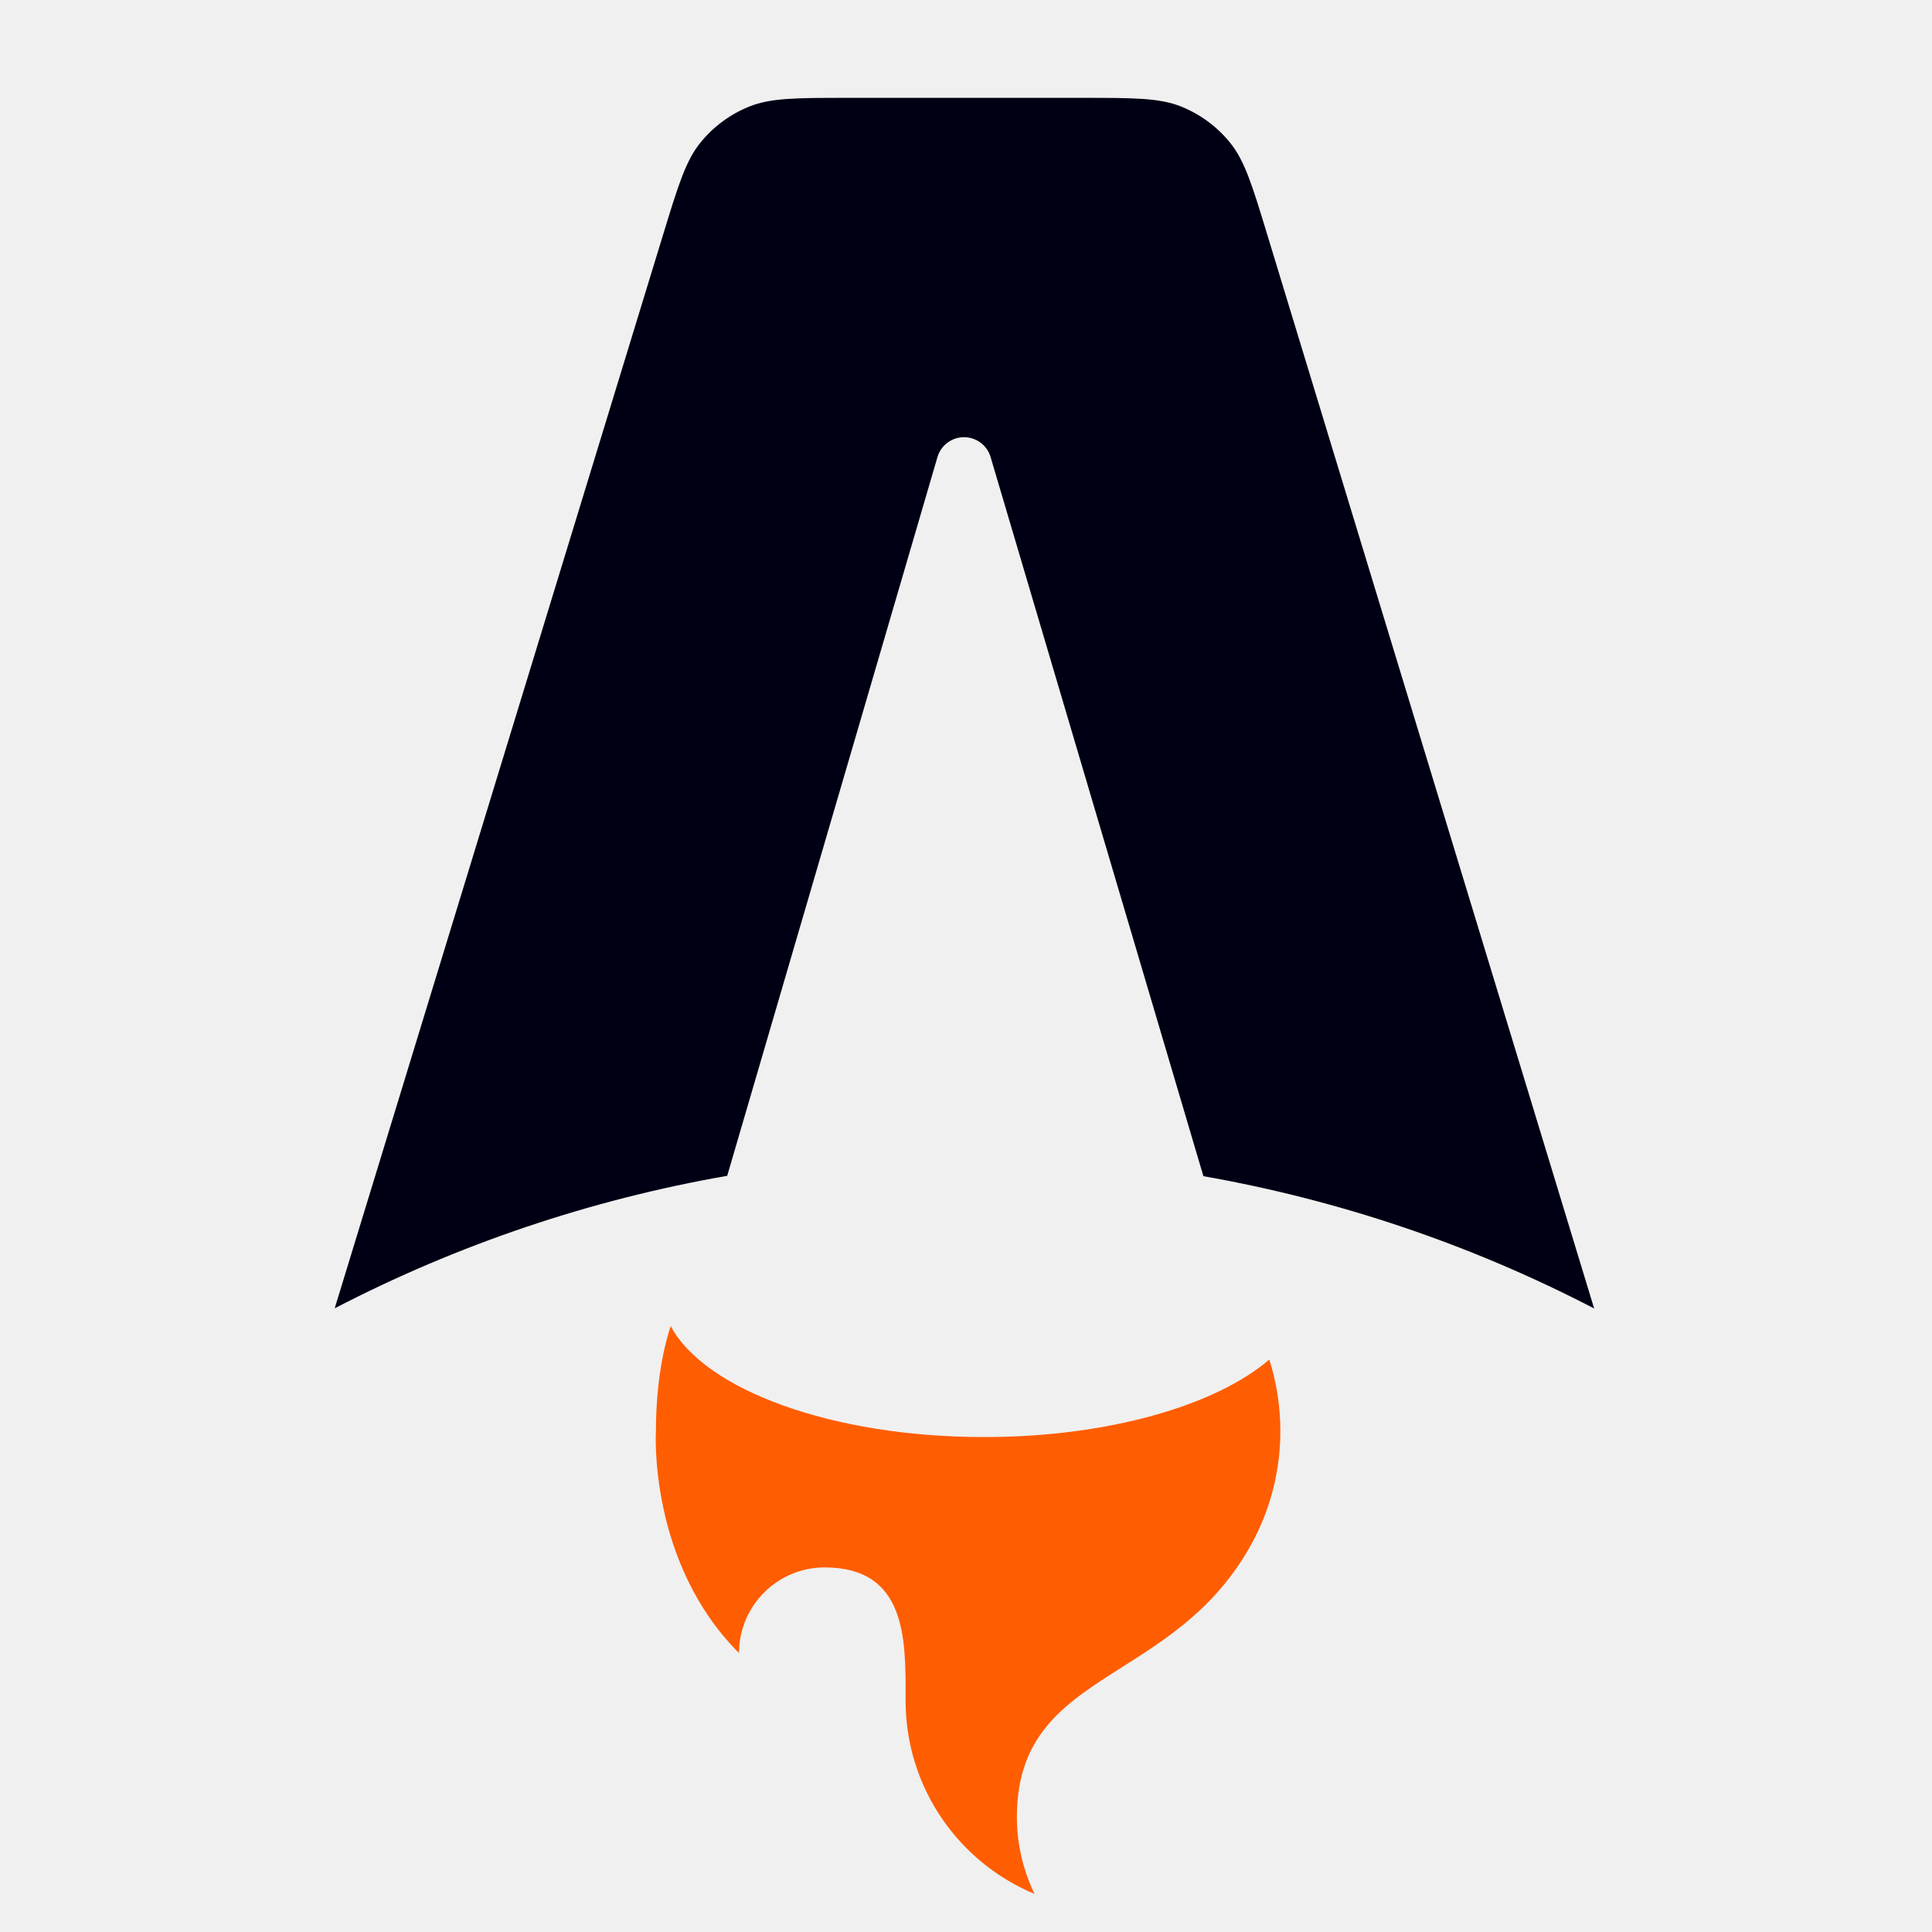
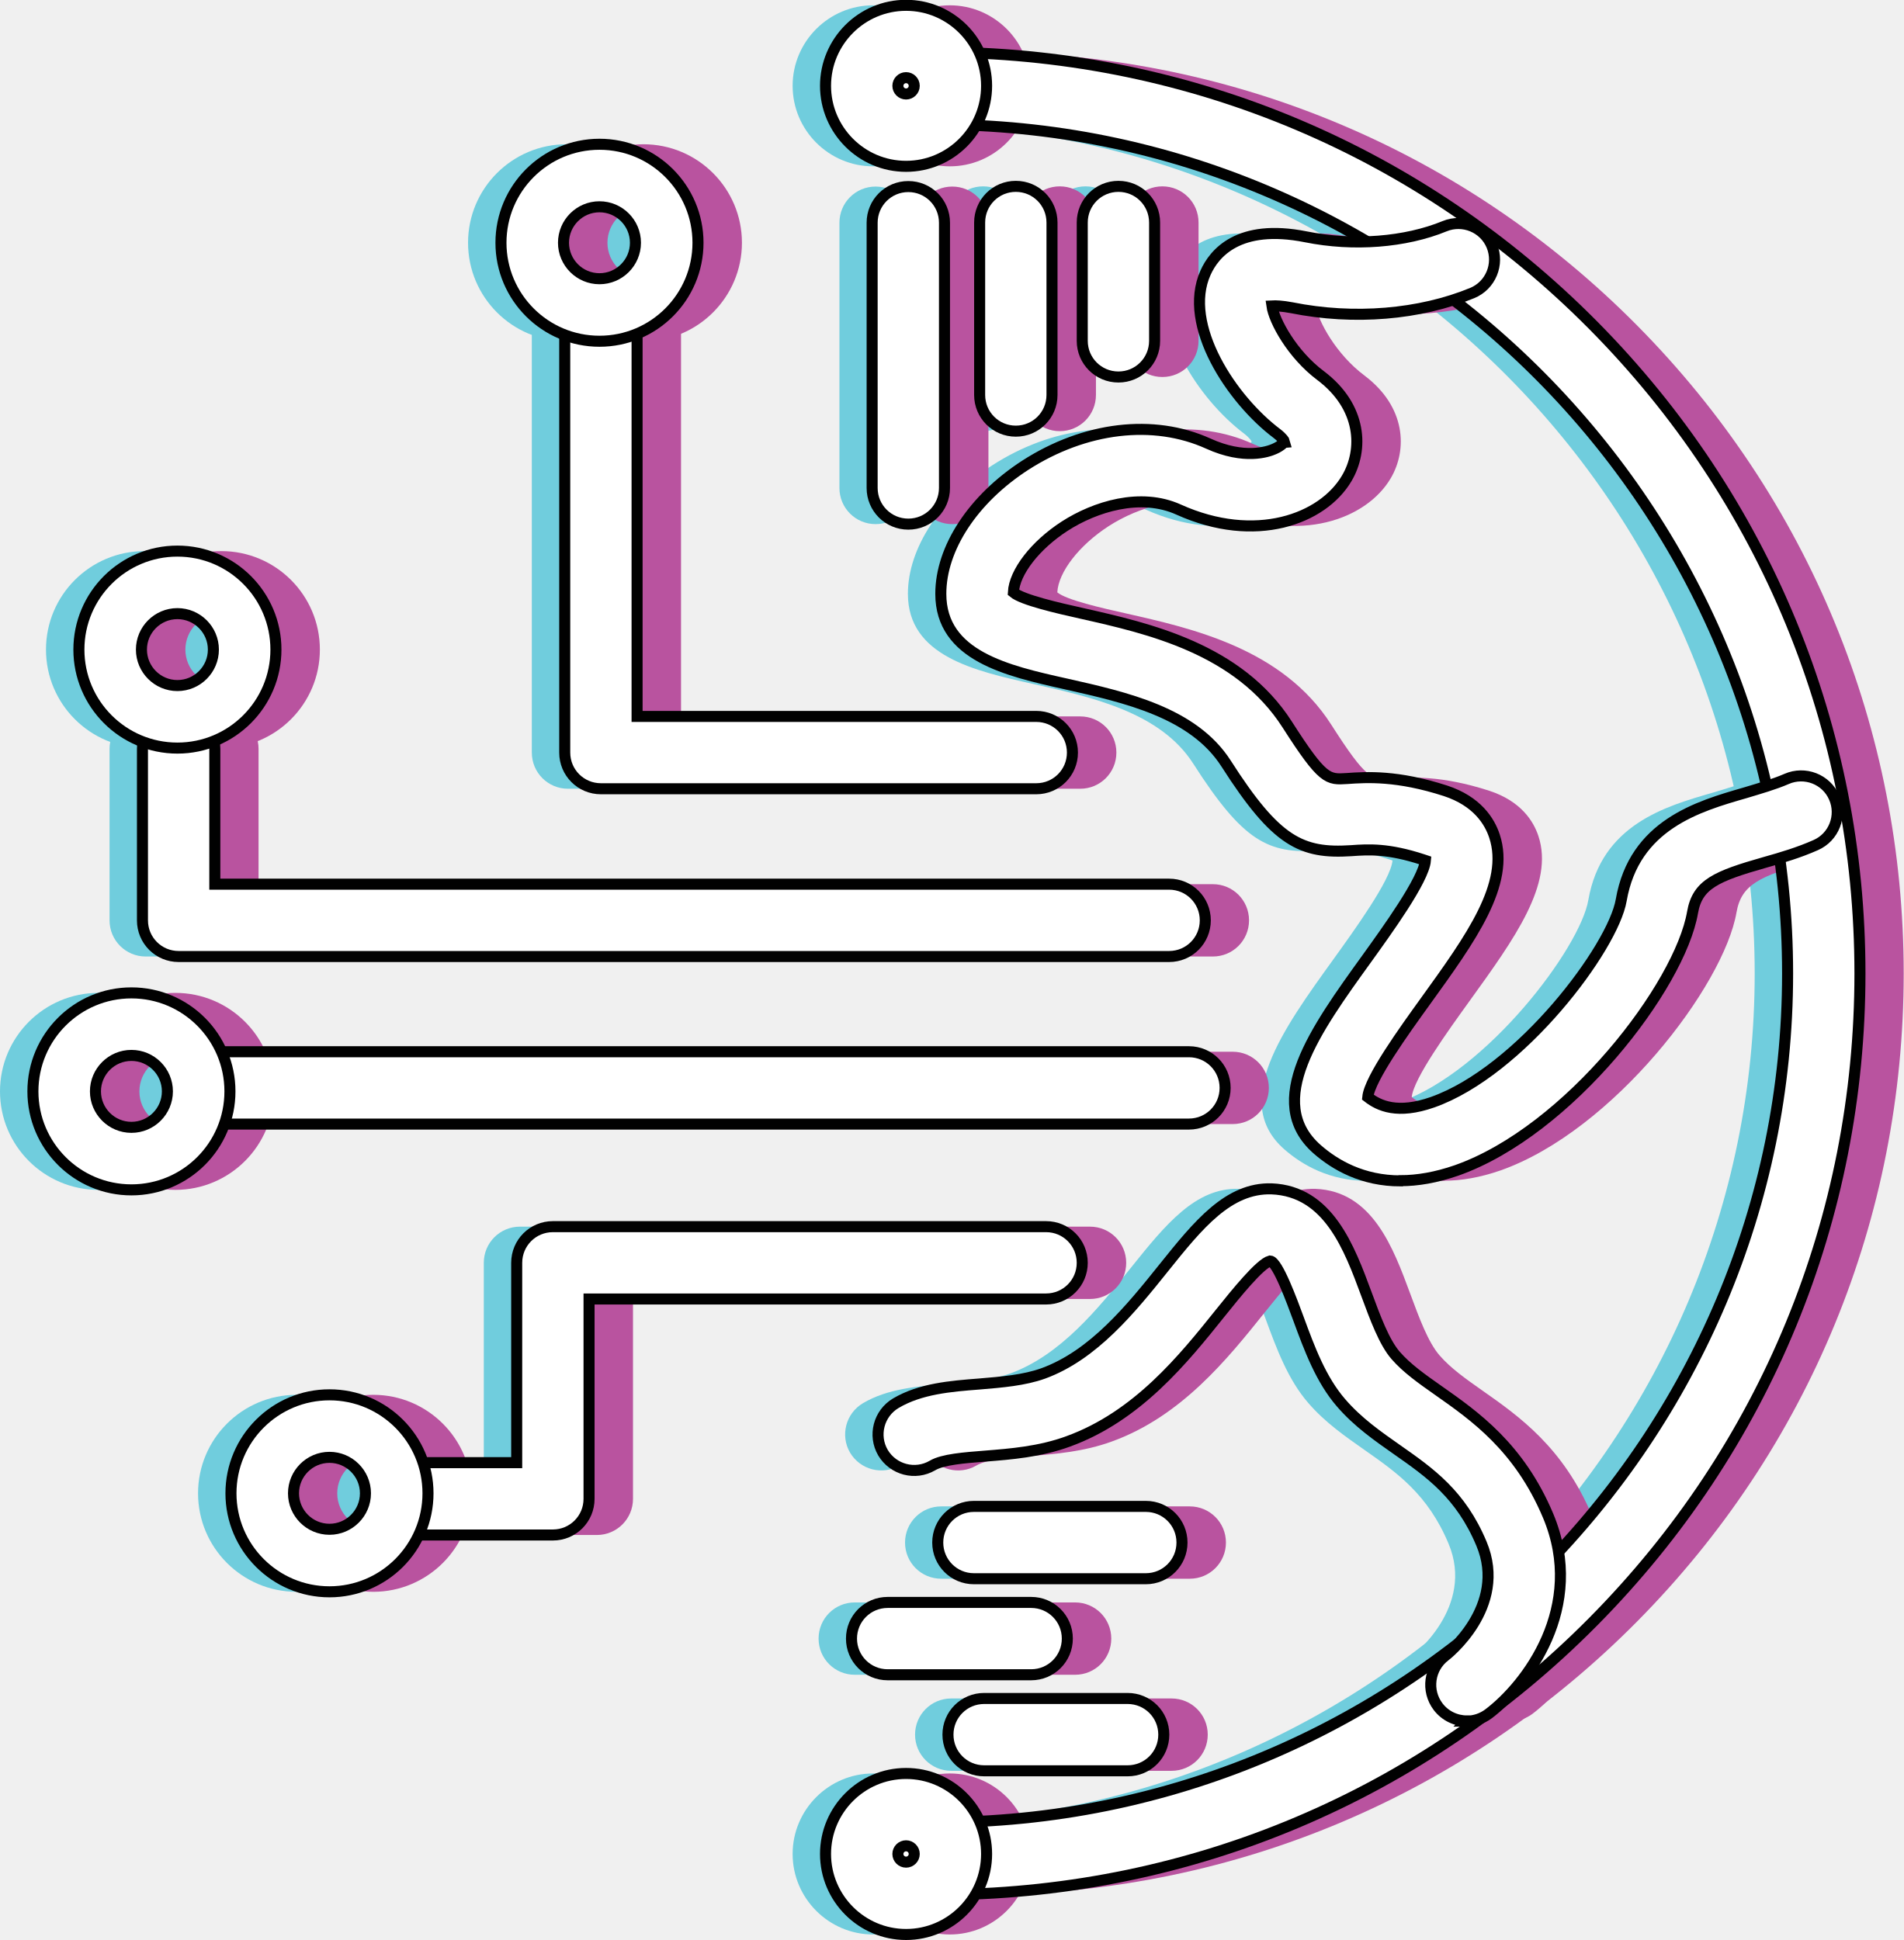
- <svg xmlns="http://www.w3.org/2000/svg" width="256" height="256" fill="none">
-   <style>
-         #flame { fill: #FF5D01; }
-         #a { fill: #000014; }
-         @media (prefers-color-scheme: dark) {
-             #a { fill: #fff; }
-         }
+ <svg xmlns="http://www.w3.org/2000/svg" id="Layer_2" data-name="Layer 2" viewBox="0 0 93.14 94.94">
+   <defs>
+     <style>
+       .cls-1 {
+         fill: #70cddd;
+       }
+ 
+       .cls-2 {
+         fill: #b9539f;
+       }
+ 
+       .cls-3 {
+         fill: #fff;
+         stroke: #010101;
+         stroke-miterlimit: 10;
+         stroke-width: .54px;
+       }
    </style>
-   <path id="a" fill-rule="evenodd" clip-rule="evenodd" d="M163.008 18.929c1.944 2.413 2.935 5.67 4.917 12.181l43.309 142.27a180.277 180.277 0 00-51.778-17.53l-28.198-95.29a3.67 3.67 0 00-7.042.01l-27.857 95.232a180.225 180.225 0 00-52.01 17.557l43.52-142.281c1.99-6.502 2.983-9.752 4.927-12.16a15.999 15.999 0 016.484-4.798c2.872-1.154 6.271-1.154 13.07-1.154h31.085c6.807 0 10.211 0 13.086 1.157a16.004 16.004 0 016.487 4.806z" />
-   <path id="flame" fill-rule="evenodd" clip-rule="evenodd" d="M168.19 180.151c-7.139 6.105-21.39 10.268-37.804 10.268-20.147 0-37.033-6.272-41.513-14.707-1.602 4.835-1.961 10.367-1.961 13.902 0 0-1.056 17.355 11.015 29.426 0-6.268 5.081-11.349 11.349-11.349 10.743 0 10.731 9.373 10.721 16.977v.679c0 11.542 7.054 21.436 17.086 25.606a23.27 23.27 0 01-2.339-10.2c0-11.008 6.463-15.107 13.974-19.87 5.976-3.79 12.616-8.001 17.192-16.449a31.024 31.024 0 003.743-14.82c0-3.299-.513-6.479-1.463-9.463z" />
+   </defs>
+   <g id="Layer_1-2" data-name="Layer 1">
+     <g>
+       <g>
+         <path class="cls-1" d="m44.78,92.72c11.94-.13,23.15-4.87,31.56-13.36,8.42-8.5,13.05-19.76,13.05-31.72,0-11.96-4.63-23.22-13.05-31.72-8.41-8.49-19.62-13.23-31.56-13.36l-.04,3.54c22.67.24,41.11,18.87,41.11,41.54,0,22.67-18.44,41.3-41.11,41.54l.04,3.54Z" />
+         <path class="cls-1" d="m27.79,38.6h21.3c.98,0,1.77-.79,1.77-1.77s-.79-1.77-1.77-1.77h-19.53v-18.81c0-.98-.79-1.77-1.77-1.77s-1.77.79-1.77,1.77v20.58c0,.98.79,1.77,1.77,1.77Z" />
+         <path class="cls-1" d="m7.13,46.81h48.46c.98,0,1.77-.79,1.77-1.77,0-.98-.79-1.77-1.77-1.77H8.9v-6.62c0-.98-.79-1.77-1.77-1.77s-1.77.79-1.77,1.77v8.39c0,.98.79,1.77,1.77,1.77Z" />
+         <path class="cls-1" d="m8.44,55.01h48.12c.98,0,1.77-.79,1.77-1.77,0-.98-.79-1.77-1.77-1.77H8.44c-.98,0-1.77.79-1.77,1.77s.79,1.77,1.77,1.77Z" />
+         <path class="cls-1" d="m18.21,75.12h7.23c.98,0,1.77-.79,1.77-1.77v-9.78h22.36c.98,0,1.77-.79,1.77-1.77s-.79-1.77-1.77-1.77h-24.13c-.98,0-1.77.79-1.77,1.77v9.78h-5.46c-.98,0-1.77.79-1.77,1.77,0,.98.79,1.77,1.77,1.77Z" />
+         <g>
+           <path class="cls-1" d="m40.55,90.73c0,1.2.97,2.17,2.17,2.17s2.17-.97,2.17-2.17c0-1.2-.97-2.17-2.17-2.17s-2.17.97-2.17,2.17Z" />
+           <path class="cls-1" d="m38.78,90.73c0-2.17,1.77-3.94,3.94-3.94,2.17,0,3.94,1.77,3.94,3.94,0,2.17-1.77,3.94-3.94,3.94s-3.94-1.77-3.94-3.94Zm3.54,0c0,.22.18.4.4.4s.4-.18.4-.4c0-.22-.18-.4-.4-.4s-.4.18-.4.4Z" />
+         </g>
+         <g>
+           <path class="cls-1" d="m40.55,4.2c0,1.2.97,2.17,2.17,2.17s2.17-.97,2.17-2.17c0-1.2-.97-2.17-2.17-2.17s-2.17.97-2.17,2.17Z" />
+           <path class="cls-1" d="m38.78,4.2c0-2.17,1.77-3.94,3.94-3.94s3.94,1.77,3.94,3.94c0,2.17-1.77,3.94-3.94,3.94s-3.94-1.77-3.94-3.94Zm3.54,0c0,.22.18.4.4.4s.4-.18.4-.4c0-.22-.18-.4-.4-.4s-.4.18-.4.4Z" />
+         </g>
+         <g>
+           <path class="cls-1" d="m66.92,57.78c.81,0,1.72-.15,2.73-.5,5.51-1.94,10.93-9.03,11.55-12.63.24-1.38,1.16-1.77,3.55-2.45.82-.23,1.66-.48,2.47-.84.9-.39,1.3-1.44.91-2.33-.39-.9-1.44-1.3-2.33-.91-.6.26-1.3.46-2.03.68-2.29.66-5.42,1.56-6.06,5.25-.4,2.33-4.93,8.37-9.23,9.89-1.71.6-2.62.18-3.17-.25.09-.91,1.79-3.26,2.82-4.69,2.22-3.08,4.15-5.74,3.38-8.08-.24-.73-.85-1.71-2.4-2.22-2.35-.76-3.84-.67-4.82-.6-.93.06-1.18.08-2.92-2.64-2.38-3.72-6.81-4.71-10.04-5.44-1.17-.26-2.92-.66-3.36-1.03.05-.99,1.07-2.31,2.51-3.24,1.47-.95,3.71-1.66,5.58-.81,3.75,1.69,7.04.47,8.22-1.53.83-1.4.75-3.5-1.28-5.03-1.39-1.04-2.28-2.68-2.38-3.41.18-.01.49,0,.97.09,3.04.61,6.26.34,8.83-.72.9-.37,1.33-1.41.96-2.31-.37-.9-1.41-1.33-2.31-.96-1.92.79-4.46.99-6.79.52-3.3-.66-4.49.82-4.91,1.76-1.15,2.56,1.3,6.22,3.5,7.87.27.21.36.36.37.4-.01,0-.13.19-.5.35-.31.14-1.47.54-3.23-.26-2.69-1.22-6.04-.82-8.96,1.06-2.55,1.65-4.13,4.06-4.13,6.29,0,3.04,3.25,3.77,6.12,4.41,2.93.66,6.24,1.4,7.84,3.9,2.45,3.83,3.68,4.42,6.13,4.26.84-.06,1.79-.12,3.5.44.05.02.09.03.12.04-.08.95-1.89,3.44-2.88,4.82-2.48,3.44-5.05,6.99-2.42,9.31.89.78,2.23,1.55,4.08,1.55Z" />
+           <path class="cls-1" d="m70.15,84.23c.37,0,.75-.12,1.07-.36,1.84-1.39,4.8-5.21,2.91-9.7-1.41-3.35-3.6-4.88-5.35-6.11-.84-.59-1.56-1.1-2.1-1.72-.57-.65-1.01-1.86-1.44-3.02-.83-2.24-1.85-5.03-4.64-5.14-2.1-.06-3.57,1.74-5.26,3.85-1.61,2.01-3.44,4.28-5.9,5.18-.94.34-2.05.43-3.13.52-1.42.11-2.89.23-4.09.94-.84.5-1.12,1.58-.63,2.42.5.84,1.58,1.12,2.42.63.5-.3,1.56-.38,2.58-.46,1.25-.1,2.67-.21,4.06-.72,3.39-1.23,5.64-4.03,7.45-6.29.77-.96,1.94-2.41,2.43-2.54.36.02,1.08,1.99,1.39,2.83.54,1.47,1.1,2.98,2.09,4.12.82.95,1.8,1.63,2.74,2.29,1.6,1.12,3.11,2.18,4.12,4.59,1.31,3.11-1.75,5.48-1.78,5.5-.78.59-.93,1.7-.34,2.48.35.46.88.7,1.41.7Z" />
+         </g>
+         <path class="cls-1" d="m53.11,18.45c.98,0,1.77-.79,1.77-1.77v-5.79c0-.98-.79-1.77-1.77-1.77s-1.77.79-1.77,1.77v5.79c0,.98.79,1.77,1.77,1.77Z" />
+         <path class="cls-1" d="m48.1,21.1c.98,0,1.77-.79,1.77-1.77v-8.44c0-.98-.79-1.77-1.77-1.77s-1.77.79-1.77,1.77v8.44c0,.98.79,1.77,1.77,1.77Z" />
+         <path class="cls-1" d="m42.84,25.65c.98,0,1.77-.79,1.77-1.77v-12.98c0-.98-.79-1.77-1.77-1.77s-1.77.79-1.77,1.77v12.98c0,.98.79,1.77,1.77,1.77Z" />
+         <path class="cls-1" d="m46.05,77.26h8.41c.98,0,1.77-.79,1.77-1.77s-.79-1.77-1.77-1.77h-8.41c-.98,0-1.77.79-1.77,1.77,0,.98.79,1.77,1.77,1.77Z" />
+         <path class="cls-1" d="m41.82,81.96h7.02c.98,0,1.77-.79,1.77-1.77s-.79-1.77-1.77-1.77h-7.02c-.98,0-1.77.79-1.77,1.77,0,.98.79,1.77,1.77,1.77Z" />
+         <path class="cls-1" d="m46.54,86.66h7.02c.98,0,1.77-.79,1.77-1.77s-.79-1.77-1.77-1.77h-7.02c-.98,0-1.77.79-1.77,1.77,0,.98.79,1.77,1.77,1.77Z" />
+         <path class="cls-1" d="m22.9,11.88c0-2.66,2.16-4.82,4.82-4.82s4.82,2.16,4.82,4.82-2.16,4.82-4.82,4.82-4.82-2.16-4.82-4.82Zm3.06,0c0,.97.79,1.76,1.76,1.76s1.76-.79,1.76-1.76c0-.97-.79-1.76-1.76-1.76s-1.76.79-1.76,1.76Z" />
+         <path class="cls-1" d="m2.25,31.79c0-2.66,2.16-4.82,4.82-4.82,2.66,0,4.82,2.16,4.82,4.82s-2.16,4.82-4.82,4.82-4.82-2.16-4.82-4.82Zm3.06,0c0,.97.79,1.76,1.76,1.76s1.76-.79,1.76-1.76c0-.97-.79-1.76-1.76-1.76s-1.76.79-1.76,1.76Z" />
+         <path class="cls-1" d="m0,53.41c0-2.66,2.16-4.82,4.82-4.82,2.66,0,4.82,2.16,4.82,4.82s-2.16,4.82-4.82,4.82S0,56.07,0,53.41Zm3.06,0c0,.97.79,1.76,1.76,1.76s1.76-.79,1.76-1.76c0-.97-.79-1.76-1.76-1.76s-1.76.79-1.76,1.76Z" />
+         <path class="cls-1" d="m9.69,73.08c0-2.66,2.16-4.82,4.82-4.82s4.82,2.16,4.82,4.82c0,2.66-2.16,4.82-4.82,4.82s-4.82-2.16-4.82-4.82Zm3.06,0c0,.97.79,1.76,1.76,1.76s1.76-.79,1.76-1.76c0-.97-.79-1.76-1.76-1.76s-1.76.79-1.76,1.76Z" />
+       </g>
+       <g>
+         <path class="cls-2" d="m48.53,92.72c11.94-.13,23.15-4.87,31.56-13.36,8.42-8.5,13.05-19.76,13.05-31.72s-4.63-23.22-13.05-31.72c-8.41-8.49-19.62-13.23-31.56-13.36l-.04,3.54c22.67.24,41.11,18.87,41.11,41.54,0,22.67-18.44,41.3-41.11,41.54l.04,3.54Z" />
+         <path class="cls-2" d="m31.55,38.6h21.3c.98,0,1.77-.79,1.77-1.77,0-.98-.79-1.77-1.77-1.77h-19.53v-18.81c0-.98-.79-1.77-1.77-1.77s-1.77.79-1.77,1.77v20.58c0,.98.79,1.77,1.77,1.77Z" />
+         <path class="cls-2" d="m10.88,46.81h48.46c.98,0,1.77-.79,1.77-1.77,0-.98-.79-1.77-1.77-1.77H12.65v-6.62c0-.98-.79-1.77-1.77-1.77s-1.77.79-1.77,1.77v8.39c0,.98.79,1.77,1.77,1.77Z" />
+         <path class="cls-2" d="m12.19,55.01h48.12c.98,0,1.77-.79,1.77-1.77,0-.98-.79-1.77-1.77-1.77H12.19c-.98,0-1.77.79-1.77,1.77,0,.98.79,1.77,1.77,1.77Z" />
+         <path class="cls-2" d="m21.97,75.12h7.23c.98,0,1.77-.79,1.77-1.77v-9.78h22.36c.98,0,1.77-.79,1.77-1.77,0-.98-.79-1.77-1.77-1.77h-24.13c-.98,0-1.77.79-1.77,1.77v9.78h-5.46c-.98,0-1.77.79-1.77,1.77s.79,1.77,1.77,1.77Z" />
+         <g>
+           <path class="cls-2" d="m44.3,90.73c0,1.2.97,2.17,2.17,2.17s2.17-.97,2.17-2.17-.97-2.17-2.17-2.17-2.17.97-2.17,2.17Z" />
+           <path class="cls-2" d="m42.53,90.73c0-2.17,1.77-3.94,3.94-3.94,2.17,0,3.94,1.77,3.94,3.94,0,2.17-1.77,3.94-3.94,3.94s-3.94-1.77-3.94-3.94Zm3.54,0c0,.22.18.4.4.4s.4-.18.4-.4c0-.22-.18-.4-.4-.4s-.4.18-.4.4Z" />
+         </g>
+         <g>
+           <path class="cls-2" d="m44.3,4.2c0,1.2.97,2.17,2.17,2.17s2.17-.97,2.17-2.17c0-1.2-.97-2.17-2.17-2.17s-2.17.97-2.17,2.17Z" />
+           <path class="cls-2" d="m42.53,4.2c0-2.17,1.77-3.94,3.94-3.94s3.94,1.77,3.94,3.94c0,2.17-1.77,3.94-3.94,3.94s-3.94-1.77-3.94-3.94Zm3.54,0c0,.22.18.4.4.4s.4-.18.4-.4c0-.22-.18-.4-.4-.4s-.4.18-.4.4Z" />
+         </g>
+         <g>
+           <path class="cls-2" d="m70.68,57.78c.81,0,1.72-.15,2.73-.5,5.51-1.94,10.93-9.03,11.55-12.63.24-1.38,1.16-1.77,3.55-2.45.82-.23,1.66-.48,2.47-.84.9-.39,1.3-1.44.91-2.33-.39-.9-1.44-1.3-2.33-.91-.6.26-1.3.46-2.03.68-2.29.66-5.42,1.56-6.06,5.25-.4,2.33-4.93,8.37-9.23,9.89-1.71.6-2.62.18-3.17-.25.09-.91,1.79-3.26,2.82-4.69,2.22-3.08,4.15-5.74,3.38-8.08-.24-.73-.85-1.71-2.4-2.22-2.35-.76-3.84-.67-4.82-.6-.93.06-1.18.08-2.92-2.64-2.38-3.72-6.81-4.71-10.04-5.44-1.17-.26-2.92-.66-3.36-1.03.05-.99,1.07-2.31,2.51-3.24,1.47-.95,3.71-1.66,5.58-.81,3.75,1.69,7.04.47,8.22-1.53.83-1.4.75-3.5-1.28-5.03-1.39-1.04-2.28-2.68-2.38-3.41.18-.01.49,0,.97.09,3.04.61,6.26.34,8.83-.72.9-.37,1.33-1.41.96-2.31-.37-.9-1.41-1.33-2.31-.96-1.92.79-4.46.99-6.79.52-3.3-.66-4.49.82-4.91,1.76-1.15,2.56,1.3,6.22,3.5,7.87.27.21.36.36.37.4-.01,0-.13.19-.5.35-.31.14-1.47.54-3.23-.26-2.69-1.22-6.04-.82-8.96,1.06-2.55,1.65-4.13,4.06-4.13,6.29,0,3.04,3.25,3.77,6.12,4.41,2.93.66,6.24,1.4,7.84,3.9,2.45,3.83,3.68,4.42,6.13,4.26.84-.06,1.79-.12,3.5.44.05.02.09.03.12.04-.08.95-1.89,3.44-2.88,4.82-2.48,3.44-5.05,6.99-2.42,9.31.89.78,2.23,1.55,4.08,1.55Z" />
+           <path class="cls-2" d="m73.91,84.23c.37,0,.75-.12,1.07-.36,1.84-1.39,4.8-5.21,2.91-9.7-1.41-3.35-3.6-4.88-5.35-6.11-.84-.59-1.56-1.1-2.1-1.72-.57-.65-1.01-1.86-1.44-3.02-.83-2.24-1.85-5.03-4.64-5.14-2.1-.06-3.57,1.74-5.26,3.85-1.61,2.01-3.44,4.28-5.9,5.18-.94.34-2.05.43-3.13.52-1.42.11-2.89.23-4.09.94-.84.5-1.12,1.58-.63,2.42.5.84,1.58,1.12,2.42.63.5-.3,1.56-.38,2.58-.46,1.25-.1,2.67-.21,4.06-.72,3.39-1.23,5.64-4.03,7.45-6.29.77-.96,1.94-2.41,2.43-2.54.36.02,1.08,1.99,1.39,2.83.54,1.47,1.1,2.98,2.09,4.12.82.95,1.8,1.63,2.74,2.29,1.6,1.12,3.11,2.18,4.12,4.59,1.31,3.11-1.75,5.48-1.78,5.5-.78.59-.93,1.7-.34,2.48.35.46.88.7,1.41.7Z" />
+         </g>
+         <path class="cls-2" d="m56.87,18.45c.98,0,1.77-.79,1.77-1.77v-5.79c0-.98-.79-1.77-1.77-1.77s-1.77.79-1.77,1.77v5.79c0,.98.79,1.77,1.77,1.77Z" />
+         <path class="cls-2" d="m51.85,21.1c.98,0,1.77-.79,1.77-1.77v-8.44c0-.98-.79-1.77-1.77-1.77s-1.77.79-1.77,1.77v8.44c0,.98.79,1.77,1.77,1.77Z" />
+         <path class="cls-2" d="m46.59,25.65c.98,0,1.77-.79,1.77-1.77v-12.98c0-.98-.79-1.77-1.77-1.77s-1.77.79-1.77,1.77v12.98c0,.98.79,1.77,1.77,1.77Z" />
+         <path class="cls-2" d="m49.8,77.26h8.41c.98,0,1.77-.79,1.77-1.77,0-.98-.79-1.77-1.77-1.77h-8.41c-.98,0-1.77.79-1.77,1.77,0,.98.79,1.77,1.77,1.77Z" />
+         <path class="cls-2" d="m45.58,81.96h7.02c.98,0,1.77-.79,1.77-1.77,0-.98-.79-1.77-1.77-1.77h-7.02c-.98,0-1.77.79-1.77,1.77,0,.98.79,1.77,1.77,1.77Z" />
+         <path class="cls-2" d="m50.3,86.66h7.02c.98,0,1.77-.79,1.77-1.77,0-.98-.79-1.77-1.77-1.77h-7.02c-.98,0-1.77.79-1.77,1.77,0,.98.79,1.77,1.77,1.77Z" />
+         <path class="cls-2" d="m26.66,11.88c0-2.66,2.16-4.82,4.82-4.82s4.82,2.16,4.82,4.82-2.16,4.82-4.82,4.82-4.82-2.16-4.82-4.82Zm3.06,0c0,.97.79,1.76,1.76,1.76s1.76-.79,1.76-1.76-.79-1.76-1.76-1.76-1.76.79-1.76,1.76Z" />
+         <path class="cls-2" d="m6.01,31.79c0-2.66,2.16-4.82,4.82-4.82,2.66,0,4.82,2.16,4.82,4.82s-2.16,4.82-4.82,4.82-4.82-2.16-4.82-4.82Zm3.06,0c0,.97.79,1.76,1.76,1.76s1.76-.79,1.76-1.76c0-.97-.79-1.76-1.76-1.76s-1.76.79-1.76,1.76Z" />
+         <path class="cls-2" d="m3.76,53.41c0-2.66,2.16-4.82,4.82-4.82,2.66,0,4.82,2.16,4.82,4.82,0,2.66-2.16,4.82-4.82,4.82s-4.82-2.16-4.82-4.82Zm3.06,0c0,.97.79,1.76,1.76,1.76s1.76-.79,1.76-1.76-.79-1.76-1.76-1.76-1.76.79-1.76,1.76Z" />
+         <path class="cls-2" d="m13.44,73.08c0-2.66,2.16-4.82,4.82-4.82s4.82,2.16,4.82,4.82-2.16,4.82-4.82,4.82-4.82-2.16-4.82-4.82Zm3.06,0c0,.97.79,1.76,1.76,1.76s1.76-.79,1.76-1.76c0-.97-.79-1.76-1.76-1.76s-1.76.79-1.76,1.76Z" />
+       </g>
+       <g>
+         <path class="cls-3" d="m46.39,92.72c11.94-.13,23.15-4.87,31.56-13.36,8.42-8.5,13.05-19.76,13.05-31.72,0-11.96-4.63-23.22-13.05-31.72-8.41-8.49-19.62-13.23-31.56-13.36l-.04,3.54c22.67.24,41.11,18.87,41.11,41.54s-18.44,41.3-41.11,41.54l.04,3.54Z" />
+         <path class="cls-3" d="m29.4,38.6h21.3c.98,0,1.77-.79,1.77-1.77,0-.98-.79-1.77-1.77-1.77h-19.53v-18.81c0-.98-.79-1.77-1.77-1.77s-1.77.79-1.77,1.77v20.58c0,.98.79,1.77,1.77,1.77Z" />
+         <path class="cls-3" d="m8.74,46.81h48.46c.98,0,1.77-.79,1.77-1.77s-.79-1.77-1.77-1.77H10.51v-6.62c0-.98-.79-1.77-1.77-1.77s-1.77.79-1.77,1.77v8.39c0,.98.79,1.77,1.77,1.77Z" />
+         <path class="cls-3" d="m10.05,55.01h48.12c.98,0,1.77-.79,1.77-1.77,0-.98-.79-1.77-1.77-1.77H10.05c-.98,0-1.77.79-1.77,1.77,0,.98.79,1.77,1.77,1.77Z" />
+         <path class="cls-3" d="m19.82,75.12h7.23c.98,0,1.77-.79,1.77-1.77v-9.78h22.36c.98,0,1.77-.79,1.77-1.77,0-.98-.79-1.77-1.77-1.77h-24.13c-.98,0-1.77.79-1.77,1.77v9.78h-5.46c-.98,0-1.77.79-1.77,1.77,0,.98.79,1.77,1.77,1.77Z" />
+         <g>
+           <path class="cls-3" d="m42.16,90.73c0,1.2.97,2.17,2.17,2.17s2.17-.97,2.17-2.17c0-1.2-.97-2.17-2.17-2.17s-2.17.97-2.17,2.17Z" />
+           <path class="cls-3" d="m40.39,90.73c0-2.17,1.77-3.94,3.94-3.94,2.17,0,3.94,1.77,3.94,3.94s-1.77,3.94-3.94,3.94-3.94-1.77-3.94-3.94Zm3.54,0c0,.22.18.4.4.4s.4-.18.4-.4c0-.22-.18-.4-.4-.4s-.4.18-.4.4Z" />
+         </g>
+         <g>
+           <path class="cls-3" d="m42.16,4.2c0,1.2.97,2.17,2.17,2.17s2.17-.97,2.17-2.17c0-1.2-.97-2.17-2.17-2.17s-2.17.97-2.17,2.17Z" />
+           <path class="cls-3" d="m40.39,4.2c0-2.17,1.77-3.94,3.94-3.94s3.94,1.77,3.94,3.94c0,2.17-1.77,3.94-3.94,3.94s-3.94-1.77-3.94-3.94Zm3.54,0c0,.22.18.4.4.4s.4-.18.4-.4c0-.22-.18-.4-.4-.4s-.4.18-.4.4Z" />
+         </g>
+         <g>
+           <path class="cls-3" d="m68.53,57.78c.81,0,1.72-.15,2.73-.5,5.51-1.94,10.93-9.03,11.55-12.63.24-1.38,1.16-1.77,3.55-2.45.82-.23,1.66-.48,2.47-.84.9-.39,1.3-1.44.91-2.33-.39-.9-1.44-1.3-2.33-.91-.6.26-1.3.46-2.03.68-2.29.66-5.42,1.56-6.06,5.25-.4,2.33-4.93,8.37-9.23,9.89-1.71.6-2.62.18-3.17-.25.09-.91,1.79-3.26,2.82-4.69,2.22-3.08,4.15-5.74,3.38-8.08-.24-.73-.85-1.71-2.4-2.22-2.35-.76-3.84-.67-4.82-.6-.93.06-1.18.08-2.92-2.64-2.38-3.72-6.81-4.71-10.04-5.44-1.17-.26-2.92-.66-3.36-1.03.05-.99,1.07-2.31,2.51-3.24,1.47-.95,3.71-1.66,5.58-.81,3.75,1.69,7.04.47,8.22-1.53.83-1.4.75-3.5-1.28-5.03-1.39-1.04-2.28-2.68-2.38-3.41.18-.01.49,0,.97.09,3.04.61,6.26.34,8.83-.72.9-.37,1.33-1.41.96-2.31-.37-.9-1.41-1.33-2.31-.96-1.92.79-4.46.99-6.79.52-3.3-.66-4.49.82-4.91,1.76-1.15,2.56,1.3,6.22,3.5,7.87.27.21.36.36.37.4-.01,0-.13.19-.5.35-.31.14-1.47.54-3.23-.26-2.69-1.22-6.04-.82-8.96,1.06-2.55,1.65-4.13,4.06-4.13,6.29,0,3.04,3.25,3.77,6.12,4.41,2.93.66,6.24,1.4,7.84,3.9,2.45,3.83,3.68,4.42,6.13,4.26.84-.06,1.79-.12,3.5.44.05.02.09.03.12.04-.08.95-1.89,3.44-2.88,4.82-2.48,3.44-5.05,6.99-2.42,9.31.89.78,2.23,1.55,4.08,1.55Z" />
+           <path class="cls-3" d="m71.76,84.23c.37,0,.75-.12,1.07-.36,1.84-1.39,4.8-5.21,2.91-9.7-1.41-3.35-3.6-4.88-5.35-6.11-.84-.59-1.56-1.1-2.1-1.72-.57-.65-1.01-1.86-1.44-3.02-.83-2.24-1.85-5.03-4.64-5.14-2.1-.06-3.57,1.74-5.26,3.85-1.61,2.01-3.44,4.28-5.9,5.18-.94.34-2.05.43-3.13.52-1.42.11-2.89.23-4.09.94-.84.5-1.12,1.58-.63,2.42.5.84,1.58,1.12,2.42.63.5-.3,1.56-.38,2.58-.46,1.25-.1,2.67-.21,4.06-.72,3.39-1.23,5.64-4.03,7.45-6.29.77-.96,1.94-2.41,2.43-2.54.36.02,1.08,1.99,1.39,2.83.54,1.47,1.1,2.98,2.09,4.12.82.95,1.8,1.63,2.74,2.29,1.6,1.12,3.11,2.18,4.12,4.59,1.31,3.11-1.75,5.48-1.78,5.5-.78.59-.93,1.7-.34,2.48.35.46.88.7,1.41.7Z" />
+         </g>
+         <path class="cls-3" d="m54.72,18.45c.98,0,1.77-.79,1.77-1.77v-5.79c0-.98-.79-1.77-1.77-1.77s-1.77.79-1.77,1.77v5.79c0,.98.79,1.77,1.77,1.77Z" />
+         <path class="cls-3" d="m49.7,21.1c.98,0,1.77-.79,1.77-1.77v-8.44c0-.98-.79-1.77-1.77-1.77s-1.77.79-1.77,1.77v8.44c0,.98.79,1.77,1.77,1.77Z" />
+         <path class="cls-3" d="m44.44,25.65c.98,0,1.77-.79,1.77-1.77v-12.98c0-.98-.79-1.77-1.77-1.77s-1.77.79-1.77,1.77v12.98c0,.98.79,1.77,1.77,1.77Z" />
+         <path class="cls-3" d="m47.65,77.26h8.41c.98,0,1.77-.79,1.77-1.77,0-.98-.79-1.77-1.77-1.77h-8.41c-.98,0-1.77.79-1.77,1.77,0,.98.79,1.77,1.77,1.77Z" />
+         <path class="cls-3" d="m43.43,81.96h7.02c.98,0,1.77-.79,1.77-1.77,0-.98-.79-1.77-1.77-1.77h-7.02c-.98,0-1.77.79-1.77,1.77,0,.98.79,1.77,1.77,1.77Z" />
+         <path class="cls-3" d="m48.15,86.66h7.02c.98,0,1.77-.79,1.77-1.77s-.79-1.77-1.77-1.77h-7.02c-.98,0-1.77.79-1.77,1.77,0,.98.79,1.77,1.77,1.77Z" />
+         <path class="cls-3" d="m24.51,11.88c0-2.66,2.16-4.82,4.82-4.82s4.82,2.16,4.82,4.82-2.16,4.82-4.82,4.82-4.82-2.16-4.82-4.82Zm3.06,0c0,.97.79,1.76,1.76,1.76s1.76-.79,1.76-1.76c0-.97-.79-1.76-1.76-1.76s-1.76.79-1.76,1.76Z" />
+         <path class="cls-3" d="m3.86,31.79c0-2.66,2.16-4.82,4.82-4.82,2.66,0,4.82,2.16,4.82,4.82,0,2.66-2.16,4.82-4.82,4.82s-4.82-2.16-4.82-4.82Zm3.06,0c0,.97.79,1.76,1.76,1.76s1.76-.79,1.76-1.76c0-.97-.79-1.76-1.76-1.76s-1.76.79-1.76,1.76Z" />
+         <path class="cls-3" d="m1.61,53.41c0-2.66,2.16-4.82,4.82-4.82,2.66,0,4.82,2.16,4.82,4.82,0,2.66-2.16,4.82-4.82,4.82s-4.82-2.16-4.82-4.82Zm3.06,0c0,.97.79,1.76,1.76,1.76s1.76-.79,1.76-1.76c0-.97-.79-1.76-1.76-1.76s-1.76.79-1.76,1.76Z" />
+         <path class="cls-3" d="m11.3,73.08c0-2.66,2.16-4.82,4.82-4.82s4.82,2.16,4.82,4.82-2.16,4.82-4.82,4.82-4.82-2.16-4.82-4.82Zm3.06,0c0,.97.79,1.76,1.76,1.76s1.76-.79,1.76-1.76c0-.97-.79-1.76-1.76-1.76s-1.76.79-1.76,1.76Z" />
+       </g>
+     </g>
+   </g>
</svg>
